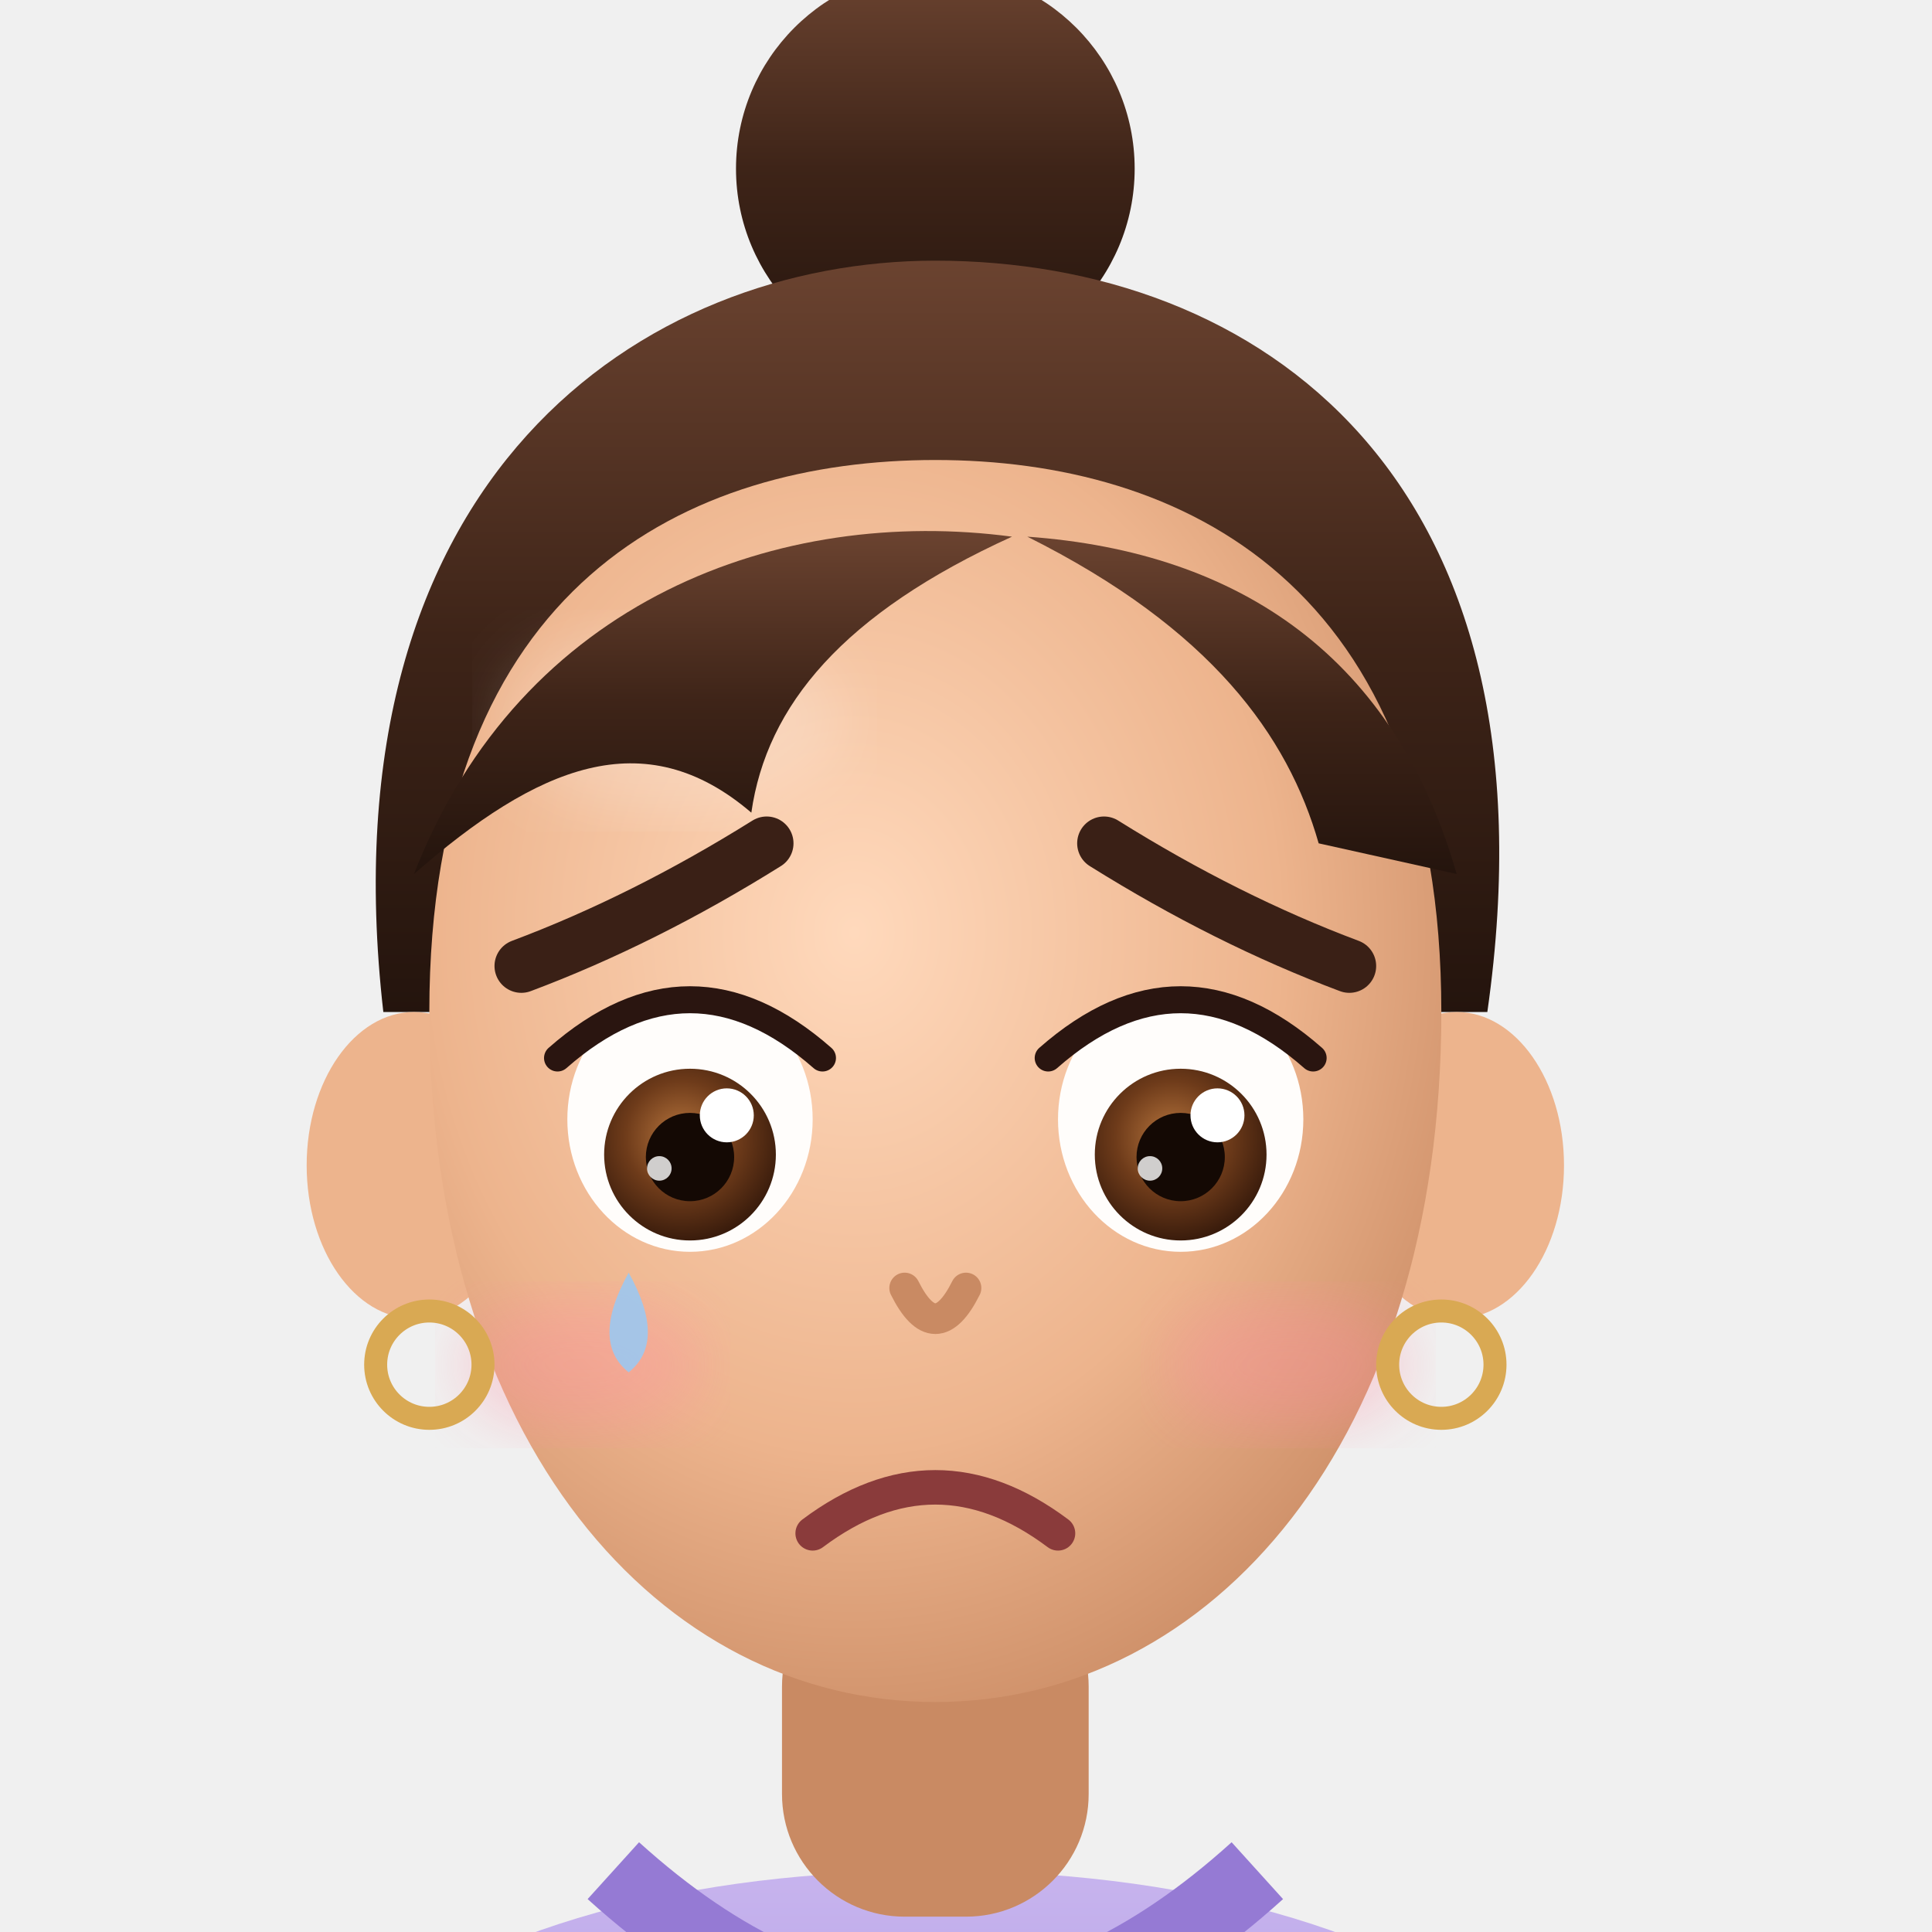
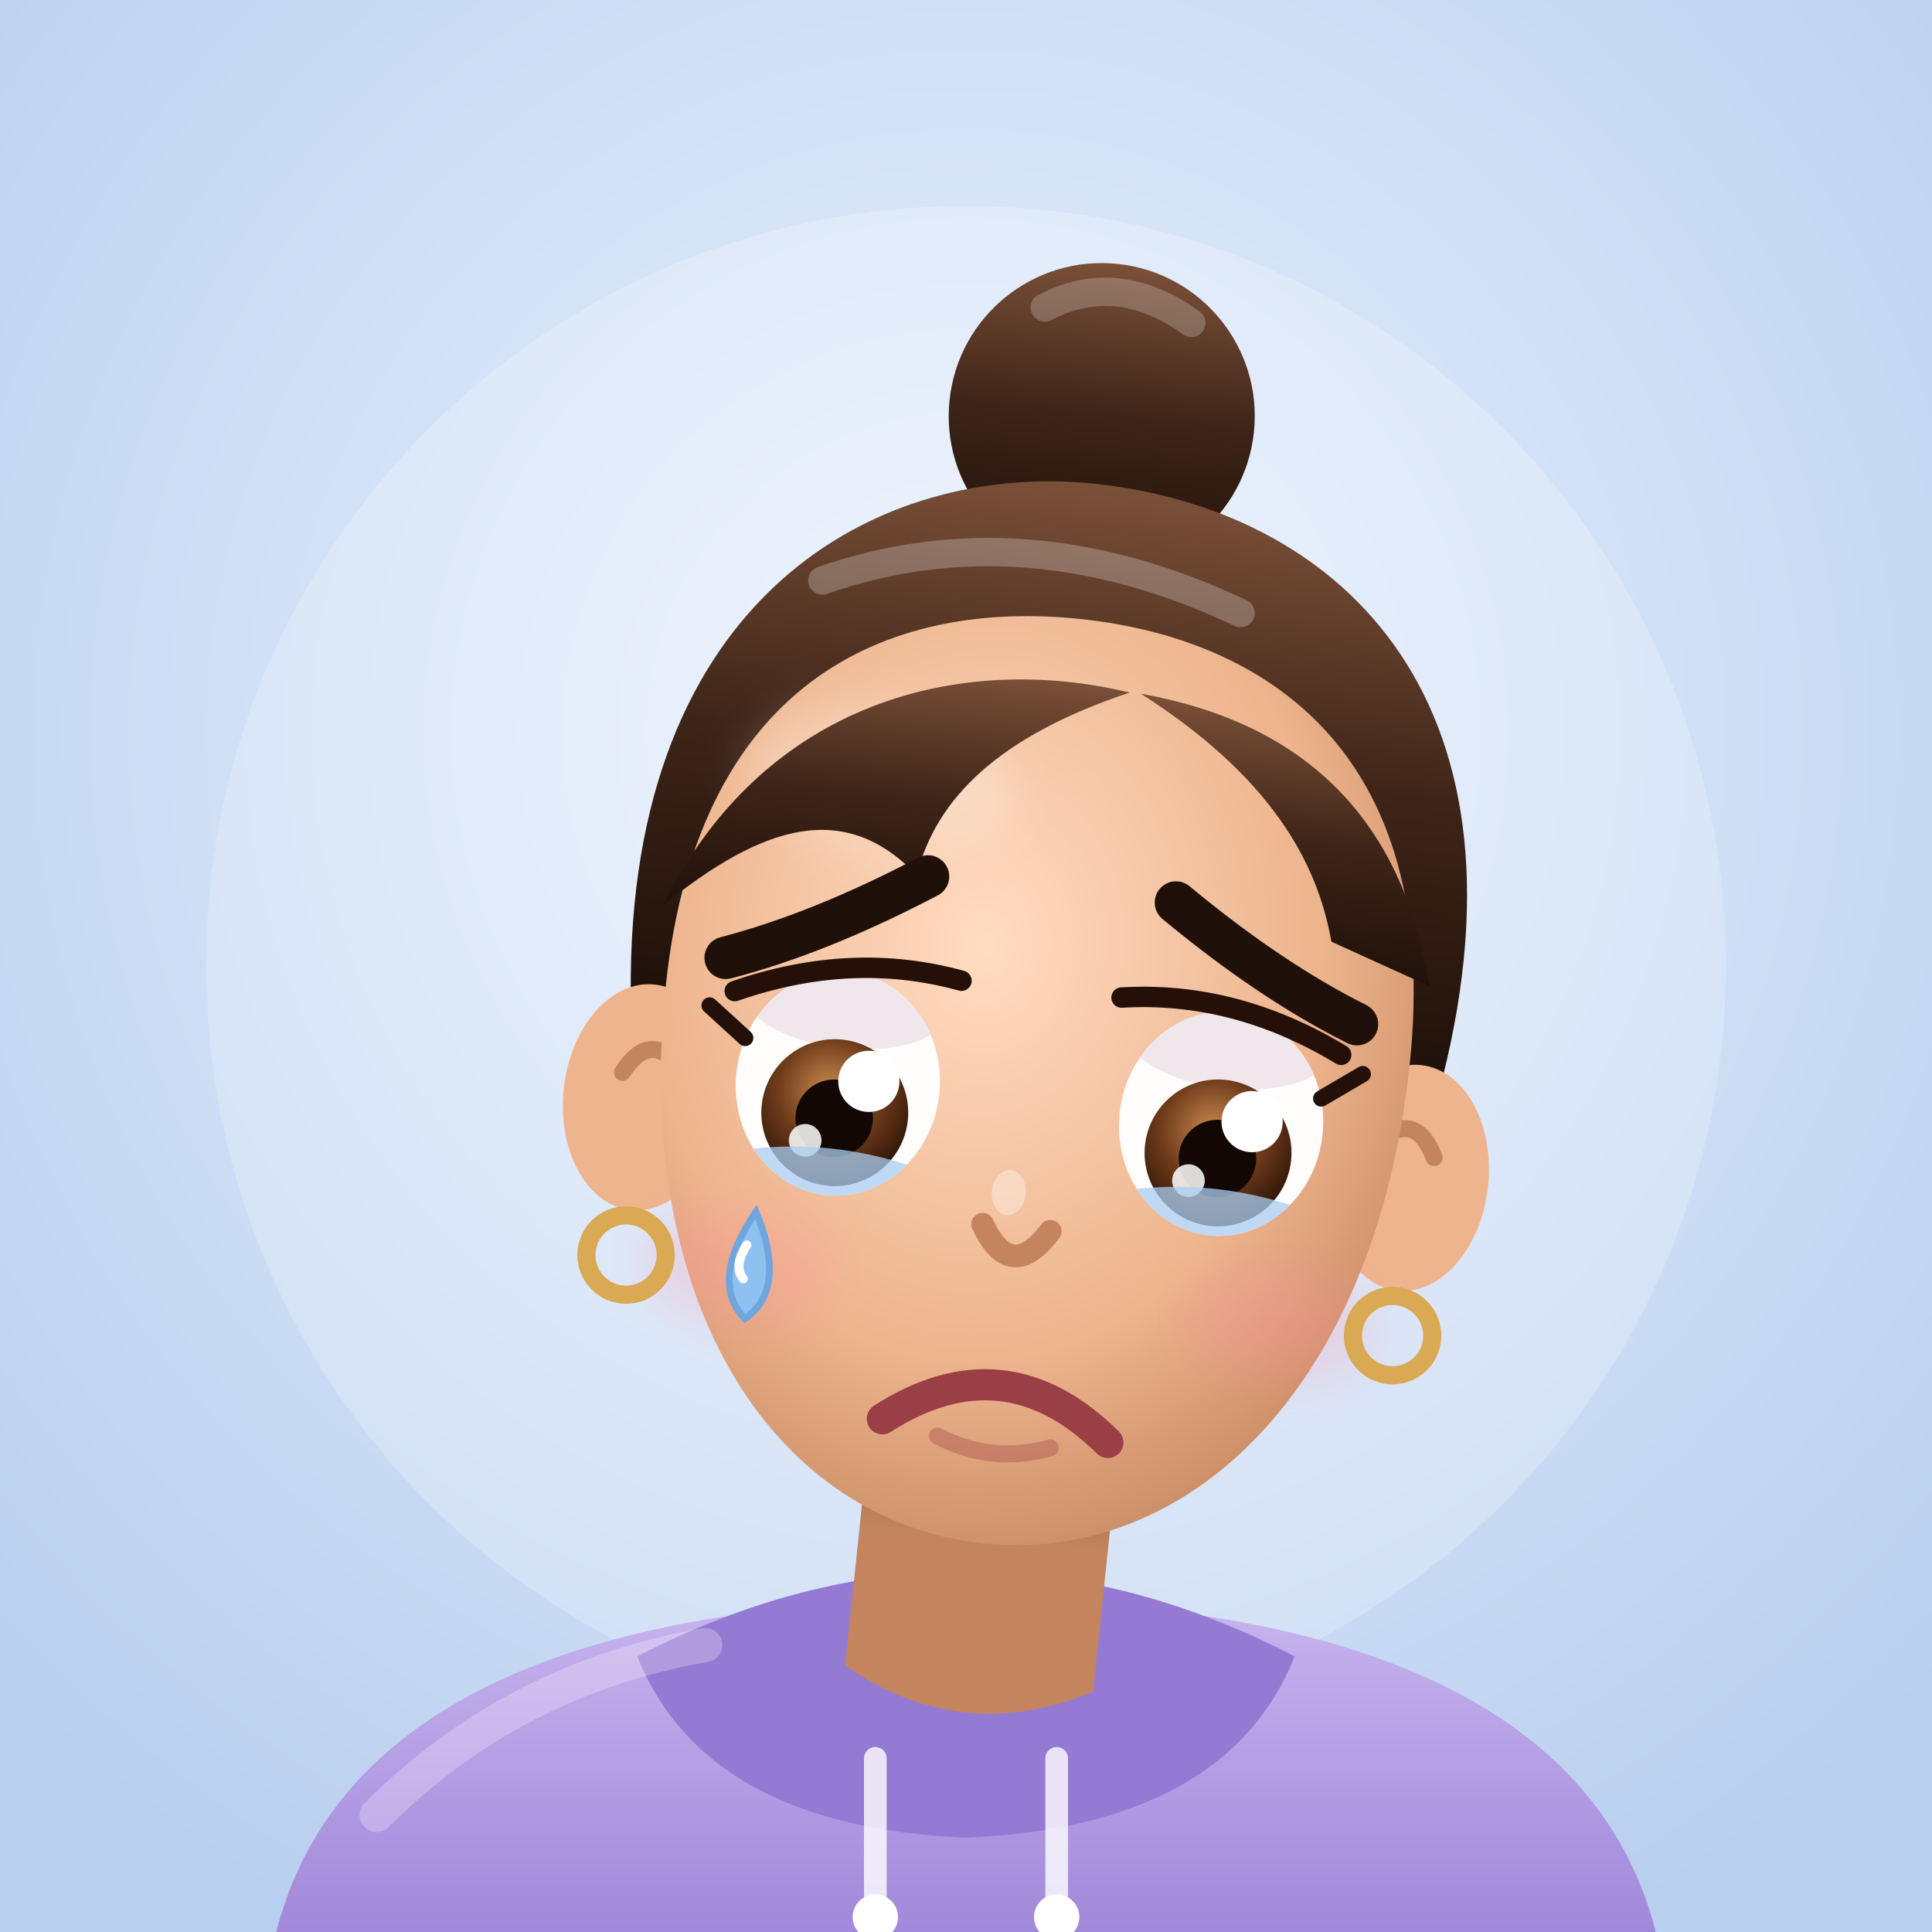
- <svg xmlns="http://www.w3.org/2000/svg" viewBox="28 18 252 252">
+ <svg xmlns="http://www.w3.org/2000/svg" viewBox="0 0 300 300">
  <defs>
-     <radialGradient id="f11" cx=".42" cy=".38" r=".7">
-       <stop offset="0" stop-color="#FFD9BC" />
-       <stop offset=".6" stop-color="#EDB48D" />
-       <stop offset="1" stop-color="#C98A63" />
+     <radialGradient id="bg22" cx=".5" cy=".38" r=".7">
+       <stop offset="0" stop-color="#EAF2FD" />
+       <stop offset="1" stop-color="#B9CFEF" />
    </radialGradient>
-     <linearGradient id="h12" x1="0" y1="0" x2="0" y2="1">
-       <stop offset="0" stop-color="#6B4330" />
+     <radialGradient id="f17" cx=".42" cy=".36" r=".72">
+       <stop offset="0" stop-color="#FFDCC2" />
+       <stop offset=".62" stop-color="#EDB48D" />
+       <stop offset="1" stop-color="#C4855E" />
+     </radialGradient>
+     <linearGradient id="h18" x1="0" y1="0" x2="0" y2="1">
+       <stop offset="0" stop-color="#7A5038" />
      <stop offset=".5" stop-color="#3E2418" />
-       <stop offset="1" stop-color="#24140D" />
+       <stop offset="1" stop-color="#1F110A" />
    </linearGradient>
-     <linearGradient id="c13" x1="0" y1="0" x2="0" y2="1">
+     <linearGradient id="c19" x1="0" y1="0" x2="0" y2="1">
      <stop offset="0" stop-color="#C7B4EE" />
      <stop offset="1" stop-color="#957AD4" />
    </linearGradient>
-     <filter id="b14">
+     <linearGradient id="sh23" x1="0" y1="0" x2="0" y2="1">
+       <stop offset="0" stop-color="#000" stop-opacity=".22" />
+       <stop offset="1" stop-color="#000" stop-opacity="0" />
+     </linearGradient>
+     <filter id="b20">
      <feGaussianBlur stdDeviation="4" />
    </filter>
+     <clipPath id="clip21">
+       <circle cx="150" cy="150" r="150" />
+     </clipPath>
  </defs>
-   <circle cx="150" cy="40" r="26" fill="url(#h12)" />
-   <path d="M78 150 C70 80 112 52 150 52 C192 52 232 80 222 150 Z" fill="url(#h12)" />
-   <path d="M40 360 C40 290 86 262 150 262 C214 262 260 290 260 360Z" fill="url(#c13)" />
-   <path d="M108 262 Q150 300 192 262" fill="none" stroke="#957AD4" stroke-width="10" />
-   <path d="M136 280 v34 M164 280 v34" stroke="#FFFFFF" stroke-opacity=".7" stroke-width="4" stroke-linecap="round" />
-   <rect x="130" y="222" width="40" height="46" rx="16" fill="#C98A63" />
-   <ellipse cx="82" cy="170" rx="14" ry="20" fill="#EDB48D" />
-   <ellipse cx="218" cy="170" rx="14" ry="20" fill="#EDB48D" />
-   <path d="M84 150 C84 94 118 78 150 78 C182 78 216 94 216 150 C216 206 186 240 150 240 C114 240 84 206 84 150Z" fill="url(#f11)" />
-   <ellipse cx="116" cy="112" rx="22" ry="12" fill="#fff" opacity=".22" filter="url(#b14)" />
-   <path d="M82 132 C96 96 130 84 160 88 C138 98 128 110 126 124 C112 112 98 118 82 132Z" fill="url(#h12)" />
-   <path d="M218 132 C210 104 190 90 162 88 C186 100 196 114 200 128Z" fill="url(#h12)" />
-   <path d="M96 144 Q112 138 128 128" stroke="#3A2016" stroke-width="7" fill="none" stroke-linecap="round" />
-   <path d="M204 144 Q188 138 172 128" stroke="#3A2016" stroke-width="7" fill="none" stroke-linecap="round" />
-   <defs>
-     <radialGradient id="ir15" cx=".45" cy=".4" r=".6">
-       <stop offset="0" stop-color="#B8763E" />
-       <stop offset=".55" stop-color="#6E3B1A" />
-       <stop offset="1" stop-color="#3A1C0C" />
-     </radialGradient>
-   </defs>
-   <ellipse cx="118" cy="164" rx="16" ry="17.28" fill="#FFFDFB" />
-   <circle cx="118" cy="168.6" r="11.2" fill="url(#ir15)" />
-   <circle cx="118" cy="168.92" r="5.76" fill="#140904" />
-   <circle cx="122.8" cy="163.48" r="3.52" fill="#fff" />
-   <circle cx="114" cy="170.4" r="1.6" fill="#fff" opacity=".8" />
-   <path d="M100.72 156 Q118 140.8 135.28 156" stroke="#2A1510" stroke-width="3.52" fill="none" stroke-linecap="round" />
-   <defs>
-     <radialGradient id="ir16" cx=".45" cy=".4" r=".6">
-       <stop offset="0" stop-color="#B8763E" />
-       <stop offset=".55" stop-color="#6E3B1A" />
-       <stop offset="1" stop-color="#3A1C0C" />
-     </radialGradient>
-   </defs>
-   <ellipse cx="182" cy="164" rx="16" ry="17.28" fill="#FFFDFB" />
-   <circle cx="182" cy="168.6" r="11.2" fill="url(#ir16)" />
-   <circle cx="182" cy="168.92" r="5.76" fill="#140904" />
-   <circle cx="186.8" cy="163.48" r="3.52" fill="#fff" />
-   <circle cx="178" cy="170.4" r="1.6" fill="#fff" opacity=".8" />
-   <path d="M164.72 156 Q182 140.8 199.28 156" stroke="#2A1510" stroke-width="3.52" fill="none" stroke-linecap="round" />
-   <path d="M146 186 q4 8 8 0" stroke="#C98A63" stroke-width="4" fill="none" stroke-linecap="round" />
-   <ellipse cx="104" cy="196" rx="16" ry="9" fill="#FF8FA3" opacity="0.35" filter="url(#b14)" />
-   <ellipse cx="196" cy="196" rx="16" ry="9" fill="#FF8FA3" opacity="0.35" filter="url(#b14)" />
-   <path d="M134 218 q16 -12 32 0" stroke="#8A3B3B" stroke-width="4.5" fill="none" stroke-linecap="round" />
-   <path d="M110 184 q-5 9 0 13 q5 -4 0 -13z" fill="#9CC8F0" opacity=".9" />
-   <circle cx="84" cy="196" r="7" fill="none" stroke="#D9A953" stroke-width="3" />
-   <circle cx="216" cy="196" r="7" fill="none" stroke="#D9A953" stroke-width="3" />
+   <g>
+     <rect width="300" height="300" fill="url(#bg22)" />
+     <circle cx="150" cy="150" r="118" fill="#fff" opacity=".22" />
+     <g transform="translate(18 24) scale(.88)">
+       <g transform="translate(0 3)">
+         <path d="M26 330 C26 272 80 252 150 252 C220 252 274 272 274 330Z" fill="url(#c19)" />
+         <path d="M92 262 Q150 232 208 262 Q196 292 150 294 Q104 292 92 262Z" fill="#957AD4" />
+         <path d="M46 290 Q70 266 104 260" stroke="#fff" stroke-opacity=".25" stroke-width="6" fill="none" stroke-linecap="round" />
+         <path d="M134 280 v26 M166 280 v26" stroke="#FFFFFF" stroke-opacity=".8" stroke-width="4" stroke-linecap="round" />
+         <circle cx="134" cy="308" r="4" fill="#fff" />
+         <circle cx="166" cy="308" r="4" fill="#fff" />
+       </g>
+       <g transform="translate(2 5) rotate(6 150 250)">
+         <circle cx="150" cy="40" r="27" fill="url(#h18)" />
+         <path d="M138 22 q12 -8 26 0" stroke="#fff" stroke-opacity=".22" stroke-width="5" fill="none" stroke-linecap="round" />
+         <path d="M78 150 C70 80 112 52 150 52 C192 52 232 80 222 150 Z" fill="url(#h18)" />
+         <path d="M128 216 h44 v48 q-22 12 -44 0z" fill="#C4855E" />
+         <path d="M128 222 h44 v18 q-22 -4 -44 0z" fill="url(#sh23)" />
+         <ellipse cx="82" cy="168" rx="14" ry="20" fill="#EDB48D" />
+         <ellipse cx="218" cy="168" rx="14" ry="20" fill="#EDB48D" />
+         <path d="M78 164 q4 -8 10 -2" stroke="#C4855E" stroke-width="3" fill="none" stroke-linecap="round" />
+         <path d="M222 164 q-4 -8 -10 -2" stroke="#C4855E" stroke-width="3" fill="none" stroke-linecap="round" />
+         <path d="M84 148 C84 92 118 76 150 76 C182 76 216 92 216 148 C216 206 186 240 150 240 C114 240 84 206 84 148Z" fill="url(#f17)" />
+         <ellipse cx="118" cy="108" rx="24" ry="12" fill="#fff" opacity=".25" filter="url(#b20)" />
+         <path d="M82 134 C96 96 130 84 160 88 C138 98 128 110 126 124 C112 112 98 118 82 134Z" fill="url(#h18)" />
+         <path d="M218 134 C210 104 190 90 162 88 C186 100 196 114 200 128Z" fill="url(#h18)" />
+         <path d="M104 74 q34 -16 74 -2" stroke="#fff" stroke-opacity=".25" stroke-width="5" fill="none" stroke-linecap="round" />
+         <defs>
+           <radialGradient id="ir24" cx=".45" cy=".35" r=".65">
+             <stop offset="0" stop-color="#C98A4E" />
+             <stop offset=".55" stop-color="#6E3B1A" />
+             <stop offset="1" stop-color="#2E1508" />
+           </radialGradient>
+           <clipPath id="ir24c">
+             <ellipse cx="116" cy="162" rx="18" ry="19.8" />
+           </clipPath>
+         </defs>
+         <ellipse cx="116" cy="162" rx="18" ry="19.8" fill="#FFFDFB" />
+         <g clip-path="url(#ir24c)">
+           <ellipse cx="116" cy="147.6" rx="18" ry="8.1" fill="#E6D8E4" opacity=".6" />
+           <circle cx="116" cy="167.16" r="12.96" fill="url(#ir24)" />
+           <circle cx="116" cy="168.16" r="6.84" fill="#120703" />
+           <circle cx="121.4" cy="161.04" r="5.4" fill="#fff" />
+           <circle cx="111.32" cy="172.56" r="2.88" fill="#fff" opacity=".85" />
+           <path d="M98 176.04 Q116 171 134 176.04 L134 183.6 L98 183.6Z" fill="#A9CDF2" opacity=".75" />
+           <path d="M94.4 147.675 Q116 138.375 137.6 141.675 L137.6 133.2 L94.4 133.2Z" fill="#EDB48D" />
+         </g>
+         <path d="M96.2 147.675 Q116 138.375 135.8 141.675" stroke="#241008" stroke-width="3.6" fill="none" stroke-linecap="round" />
+         <path d="M98.9 155.7 l-6.84 -5.04" stroke="#241008" stroke-width="2.88" stroke-linecap="round" />
+         <defs>
+           <radialGradient id="ir25" cx=".45" cy=".35" r=".65">
+             <stop offset="0" stop-color="#C98A4E" />
+             <stop offset=".55" stop-color="#6E3B1A" />
+             <stop offset="1" stop-color="#2E1508" />
+           </radialGradient>
+           <clipPath id="ir25c">
+             <ellipse cx="184" cy="162" rx="18" ry="19.8" />
+           </clipPath>
+         </defs>
+         <ellipse cx="184" cy="162" rx="18" ry="19.8" fill="#FFFDFB" />
+         <g clip-path="url(#ir25c)">
+           <ellipse cx="184" cy="147.6" rx="18" ry="8.1" fill="#E6D8E4" opacity=".6" />
+           <circle cx="184" cy="167.16" r="12.96" fill="url(#ir25)" />
+           <circle cx="184" cy="168.16" r="6.84" fill="#120703" />
+           <circle cx="189.4" cy="161.04" r="5.4" fill="#fff" />
+           <circle cx="179.32" cy="172.56" r="2.88" fill="#fff" opacity=".85" />
+           <path d="M166 176.04 Q184 171 202 176.04 L202 183.6 L166 183.6Z" fill="#A9CDF2" opacity=".75" />
+           <path d="M162.4 141.675 Q184 138.375 205.6 147.675 L205.6 133.2 L162.4 133.2Z" fill="#EDB48D" />
+         </g>
+         <path d="M164.2 141.675 Q184 138.375 203.8 147.675" stroke="#241008" stroke-width="3.6" fill="none" stroke-linecap="round" />
+         <path d="M201.1 155.7 l6.84 -5.04" stroke="#241008" stroke-width="2.88" stroke-linecap="round" />
+         <path d="M94 142 Q110 136 128 124" stroke="#1F110A" stroke-width="7.5" fill="none" stroke-linecap="round" />
+         <path d="M206 142 Q190 136 172 124" stroke="#1F110A" stroke-width="7.5" fill="none" stroke-linecap="round" />
+         <path d="M144 184 q6 10 12 0" stroke="#C4855E" stroke-width="4" fill="none" stroke-linecap="round" />
+         <ellipse cx="148" cy="178" rx="3" ry="4" fill="#fff" opacity=".35" />
+         <ellipse cx="102" cy="196" rx="17" ry="10" fill="#FF8FA3" opacity="0.25" filter="url(#b20)" />
+         <ellipse cx="198" cy="196" rx="17" ry="10" fill="#FF8FA3" opacity="0.25" filter="url(#b20)" />
+         <path d="M130 220 Q150 204 170 220" stroke="#9A3F46" stroke-width="5.5" fill="none" stroke-linecap="round" />
+         <path d="M140 222 q10 4 20 0" stroke="#9A3F46" stroke-opacity=".35" stroke-width="3" fill="none" stroke-linecap="round" />
+         <path d="M104 186 q-7 13 0 19 q7 -6 0 -19z" fill="#8EC0F0" stroke="#6FA6DE" stroke-width="1.2" />
+         <path d="M103 192 q-2 4 0 6" stroke="#fff" stroke-width="1.6" fill="none" stroke-linecap="round" />
+         <circle cx="82" cy="196" r="7" fill="none" stroke="#D9A953" stroke-width="3.2" />
+         <circle cx="218" cy="196" r="7" fill="none" stroke="#D9A953" stroke-width="3.2" />
+       </g>
+     </g>
+   </g>
</svg>
